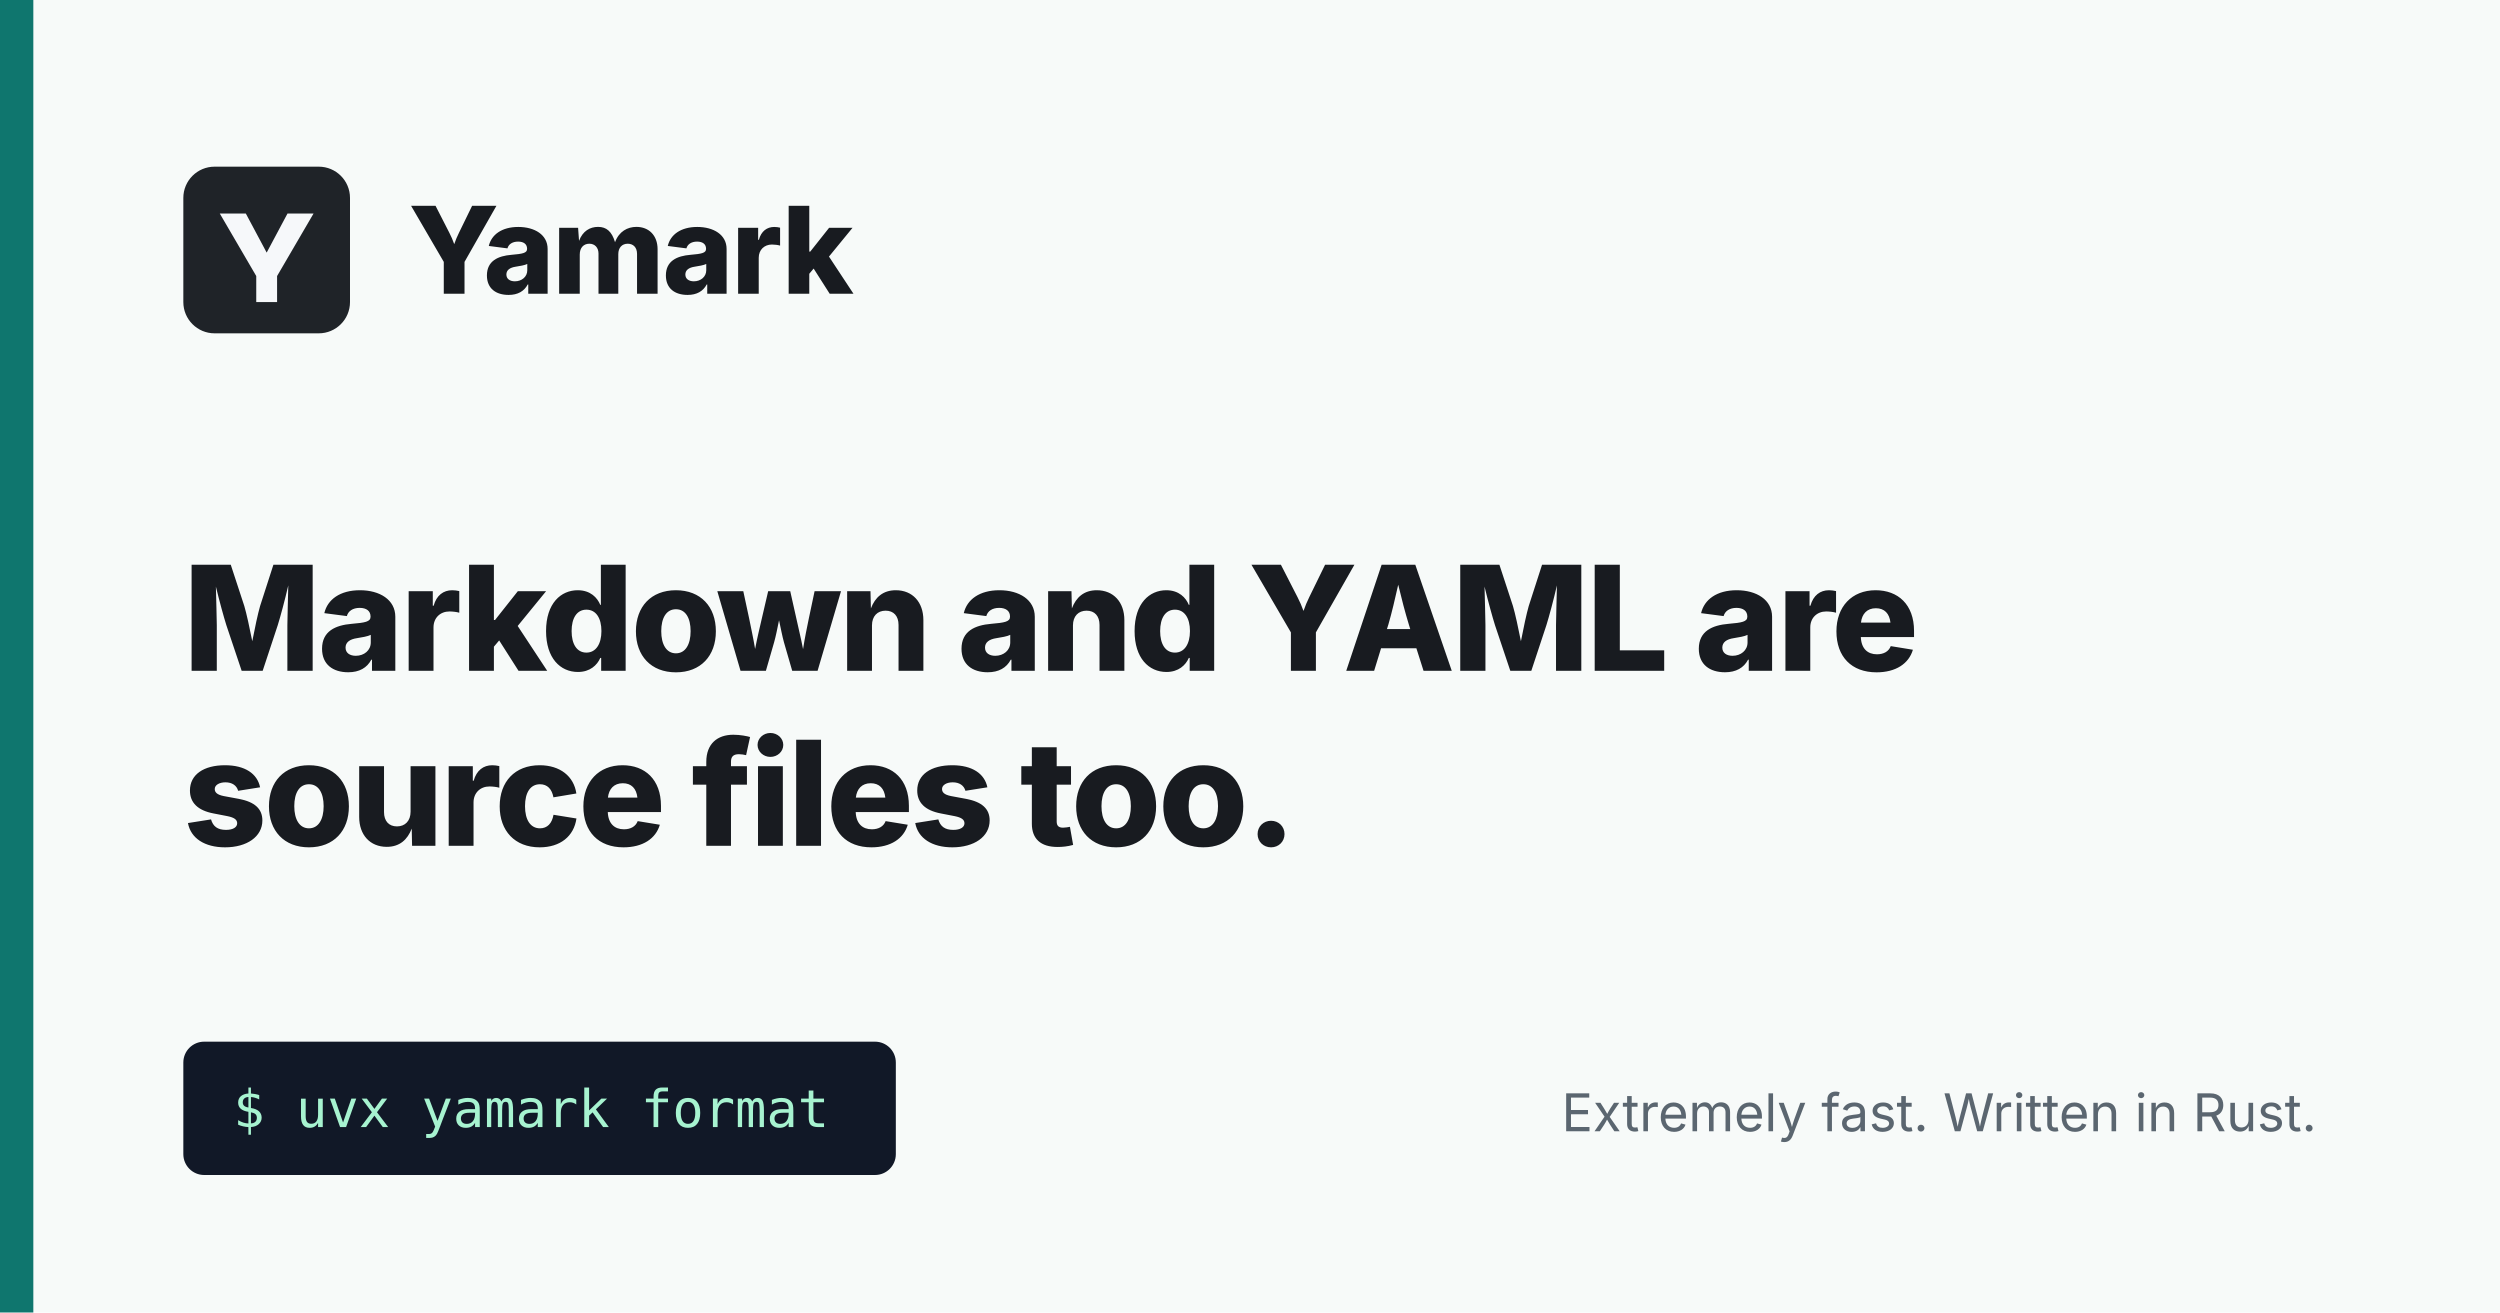
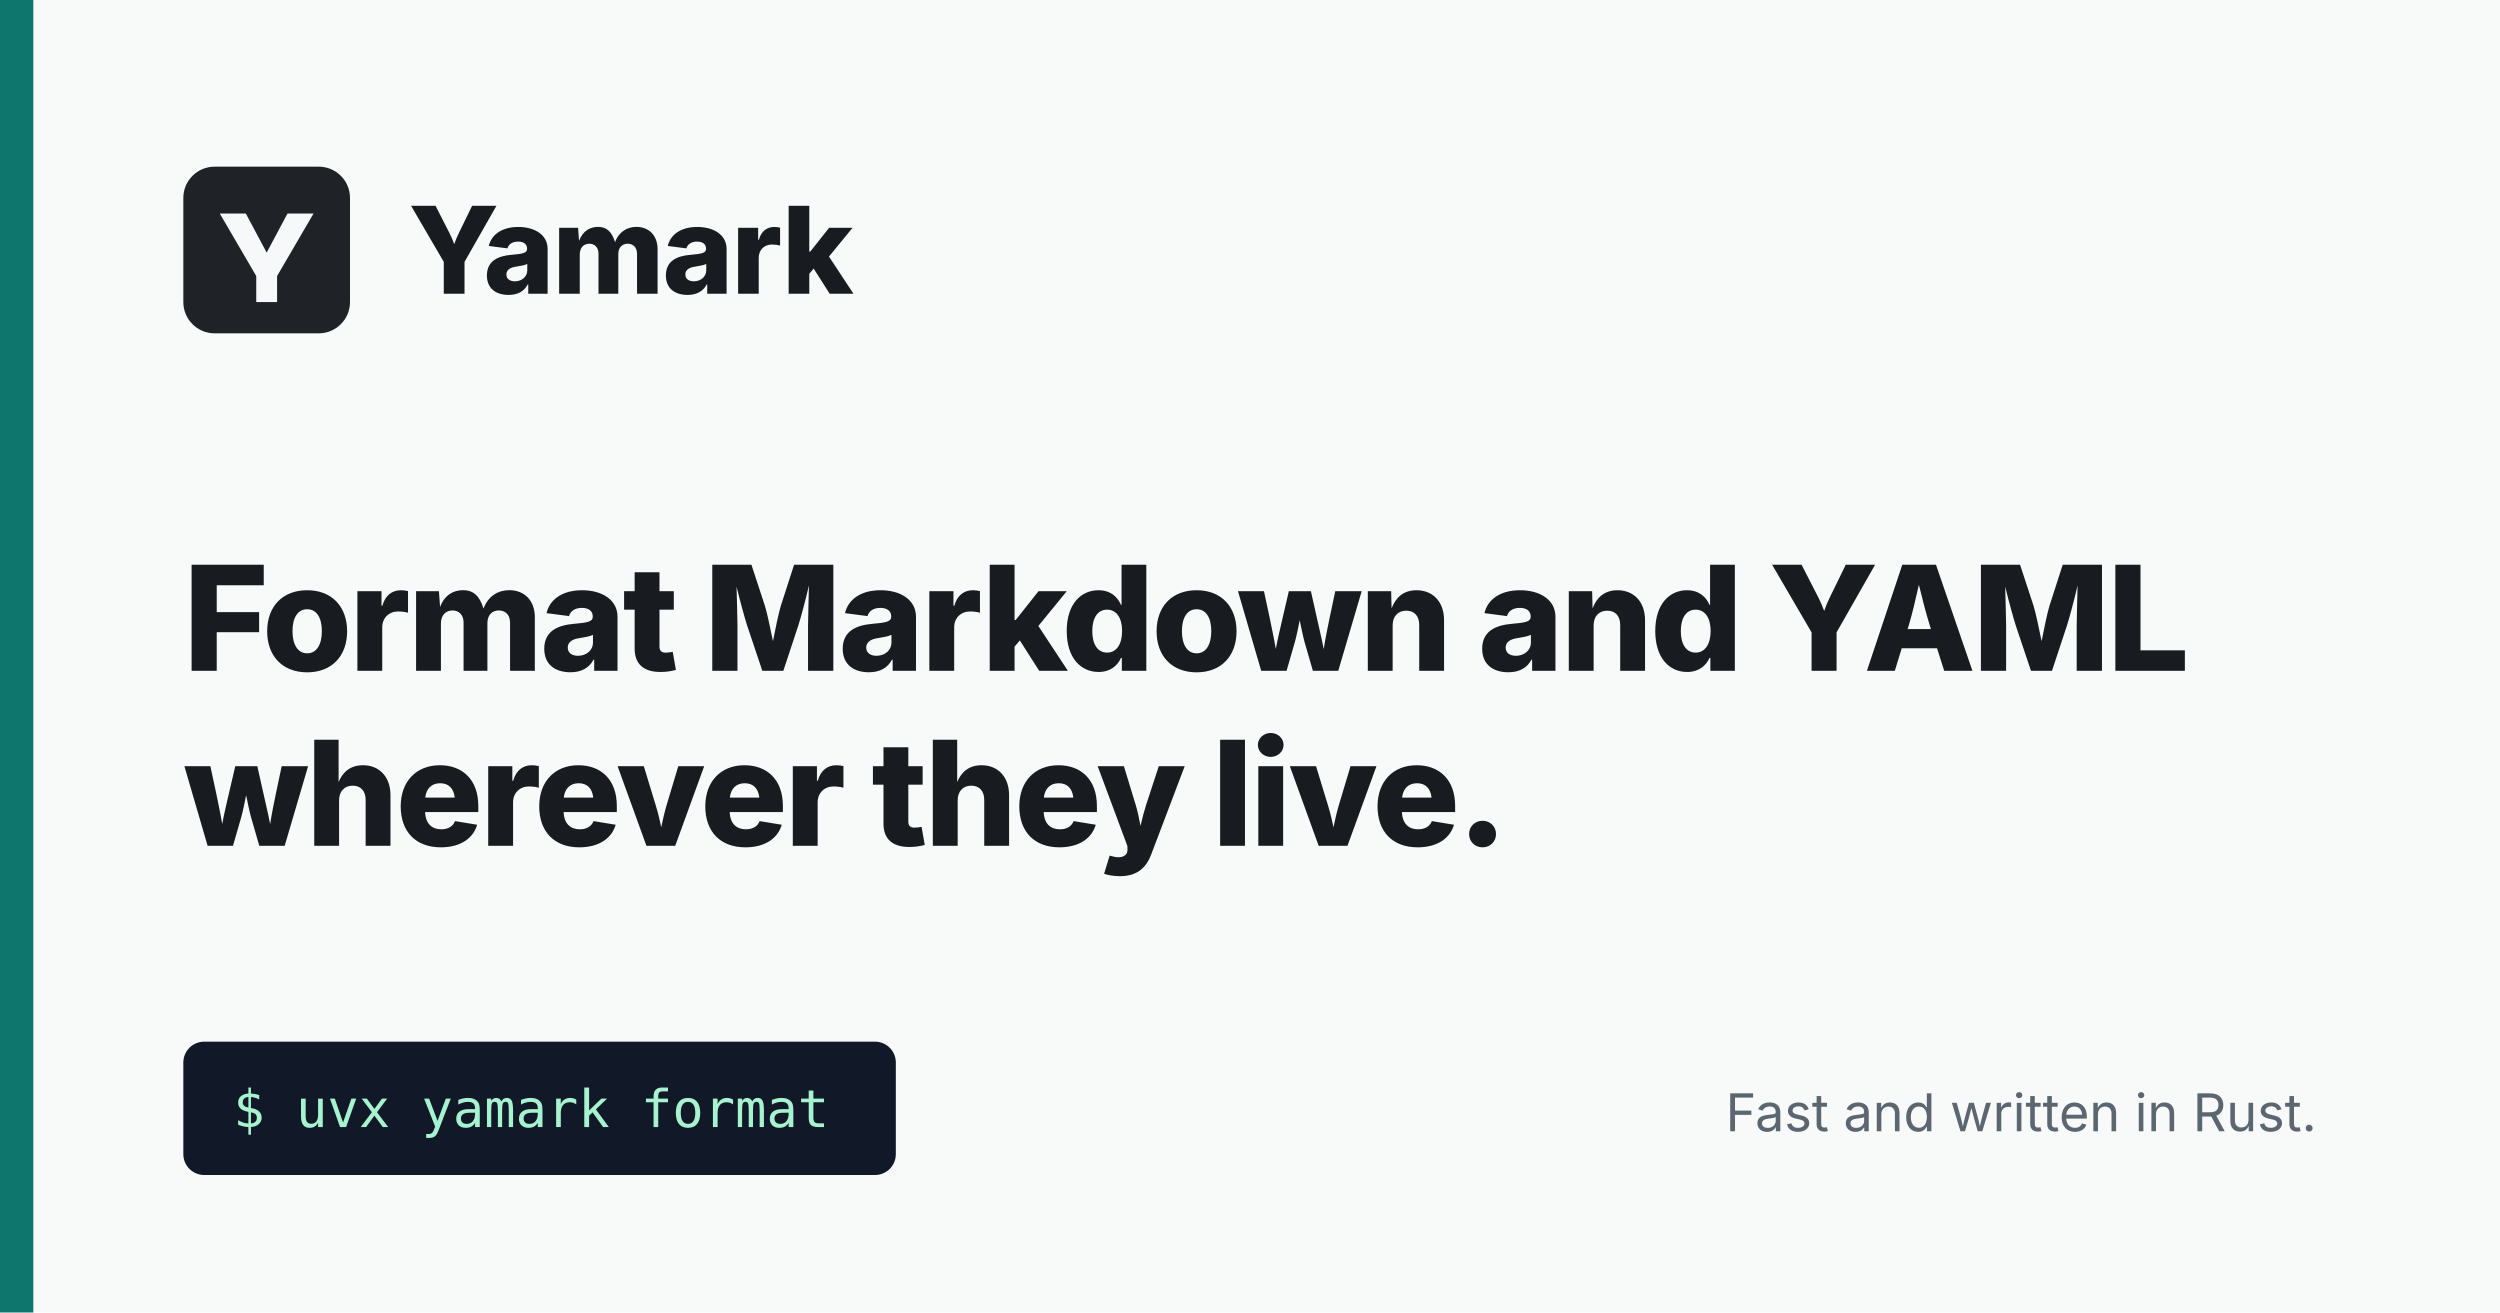
<svg xmlns="http://www.w3.org/2000/svg" viewBox="0 0 1200 630" role="img" aria-labelledby="title description">
  <rect width="1200" height="630" fill="#f7faf9" />
  <rect x="0" y="0" width="16" height="630" fill="#0f766e" />
  <g transform="translate(88 80)">
    <rect width="80" height="80" rx="15" fill="#1f2328" />
    <path d="M17.5 22.5H30l10 18.75 10-18.75h12.5l-17.5 30V65H35V52.5l-17.5-30z" fill="#f6f8fa" />
  </g>
  <text x="196" y="141" fill="#181b20" font-family="Inter, ui-sans-serif, system-ui, sans-serif" font-size="58" font-weight="800" letter-spacing="-1">Yamark</text>
  <text x="88" y="322" fill="#181b20" font-family="Inter, ui-sans-serif, system-ui, sans-serif" font-size="70" font-weight="760" letter-spacing="-1.5">
-     <tspan x="88" dy="0">Markdown and YAML are</tspan>
-     <tspan x="88" dy="84">source files too.</tspan>
+     <tspan x="88" dy="0">Format Markdown and YAML</tspan>
+     <tspan x="88" dy="84">wherever they live.</tspan>
  </text>
  <g transform="translate(88 500)">
    <rect width="342" height="64" rx="10" fill="#111827" />
    <text x="24" y="41" fill="#a7f3d0" font-family="ui-monospace, SFMono-Regular, Menlo, Consolas, monospace" font-size="25">$ uvx yamark format</text>
  </g>
-   <text x="1112" y="543" text-anchor="end" fill="#5b6670" font-family="Inter, ui-sans-serif, system-ui, sans-serif" font-size="25">Extremely fast. Written in Rust.</text>
+   <text x="1112" y="543" text-anchor="end" fill="#5b6670" font-family="Inter, ui-sans-serif, system-ui, sans-serif" font-size="25">Fast and written in Rust.</text>
</svg>
